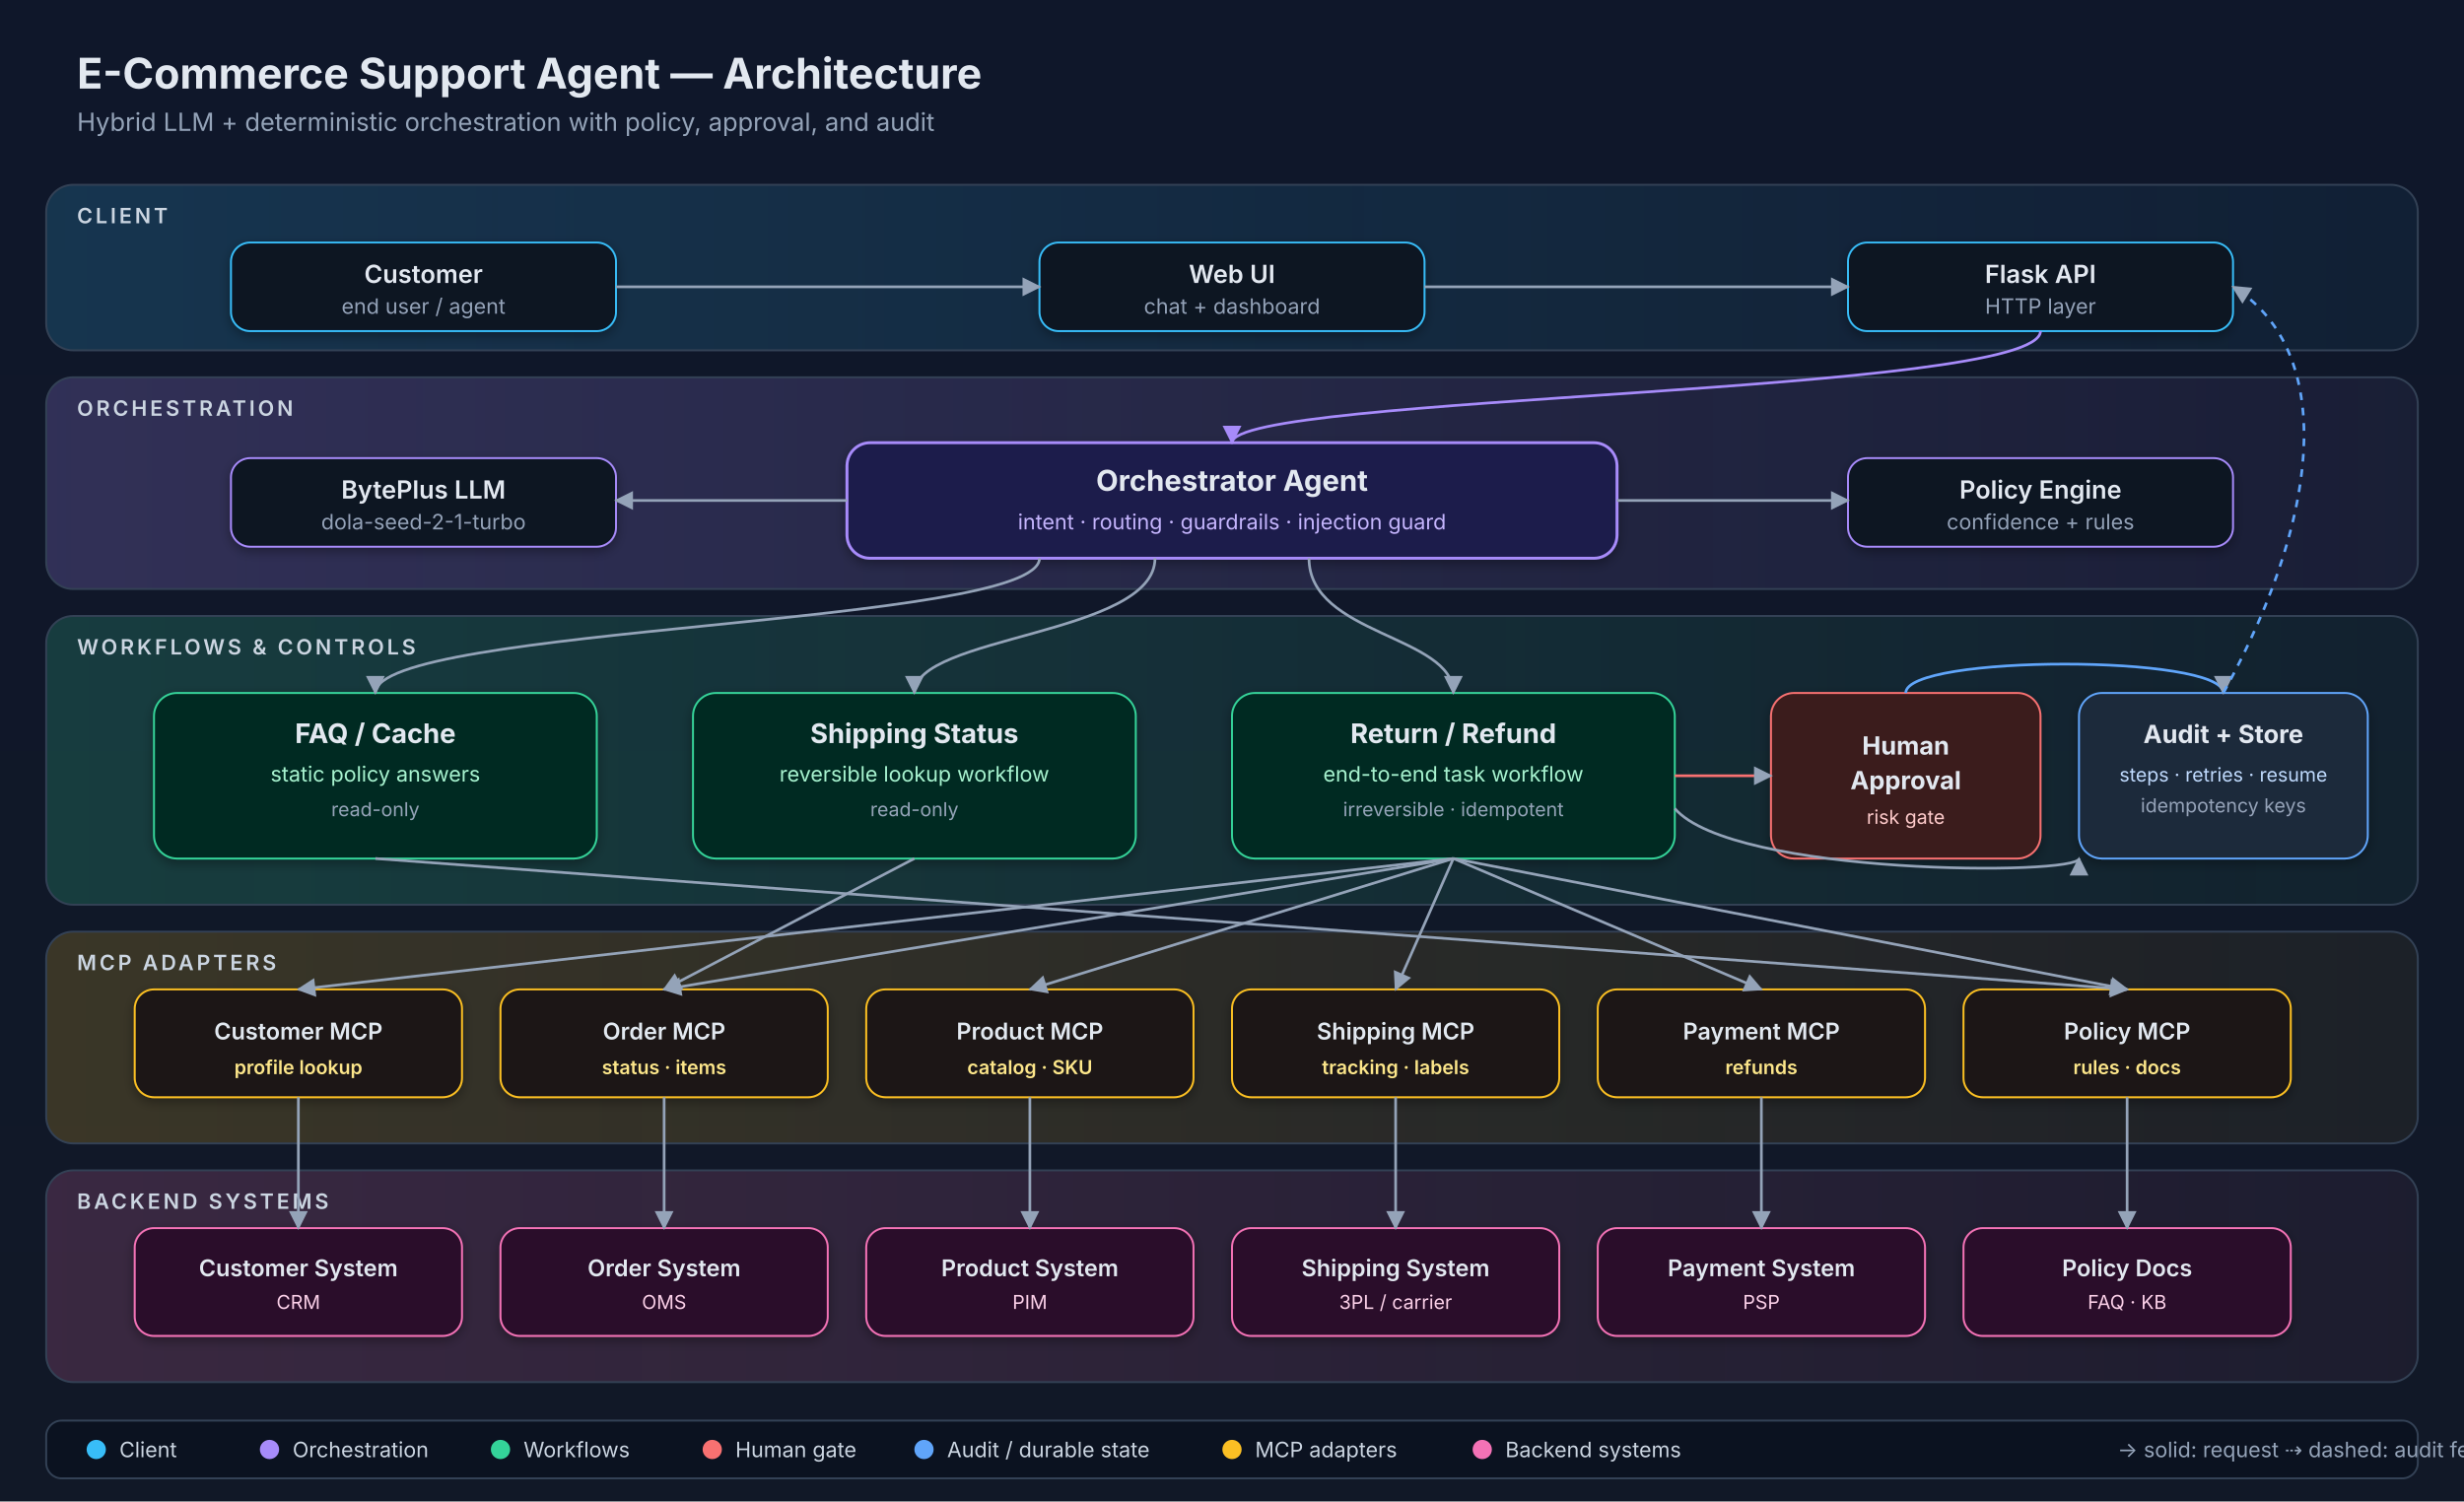
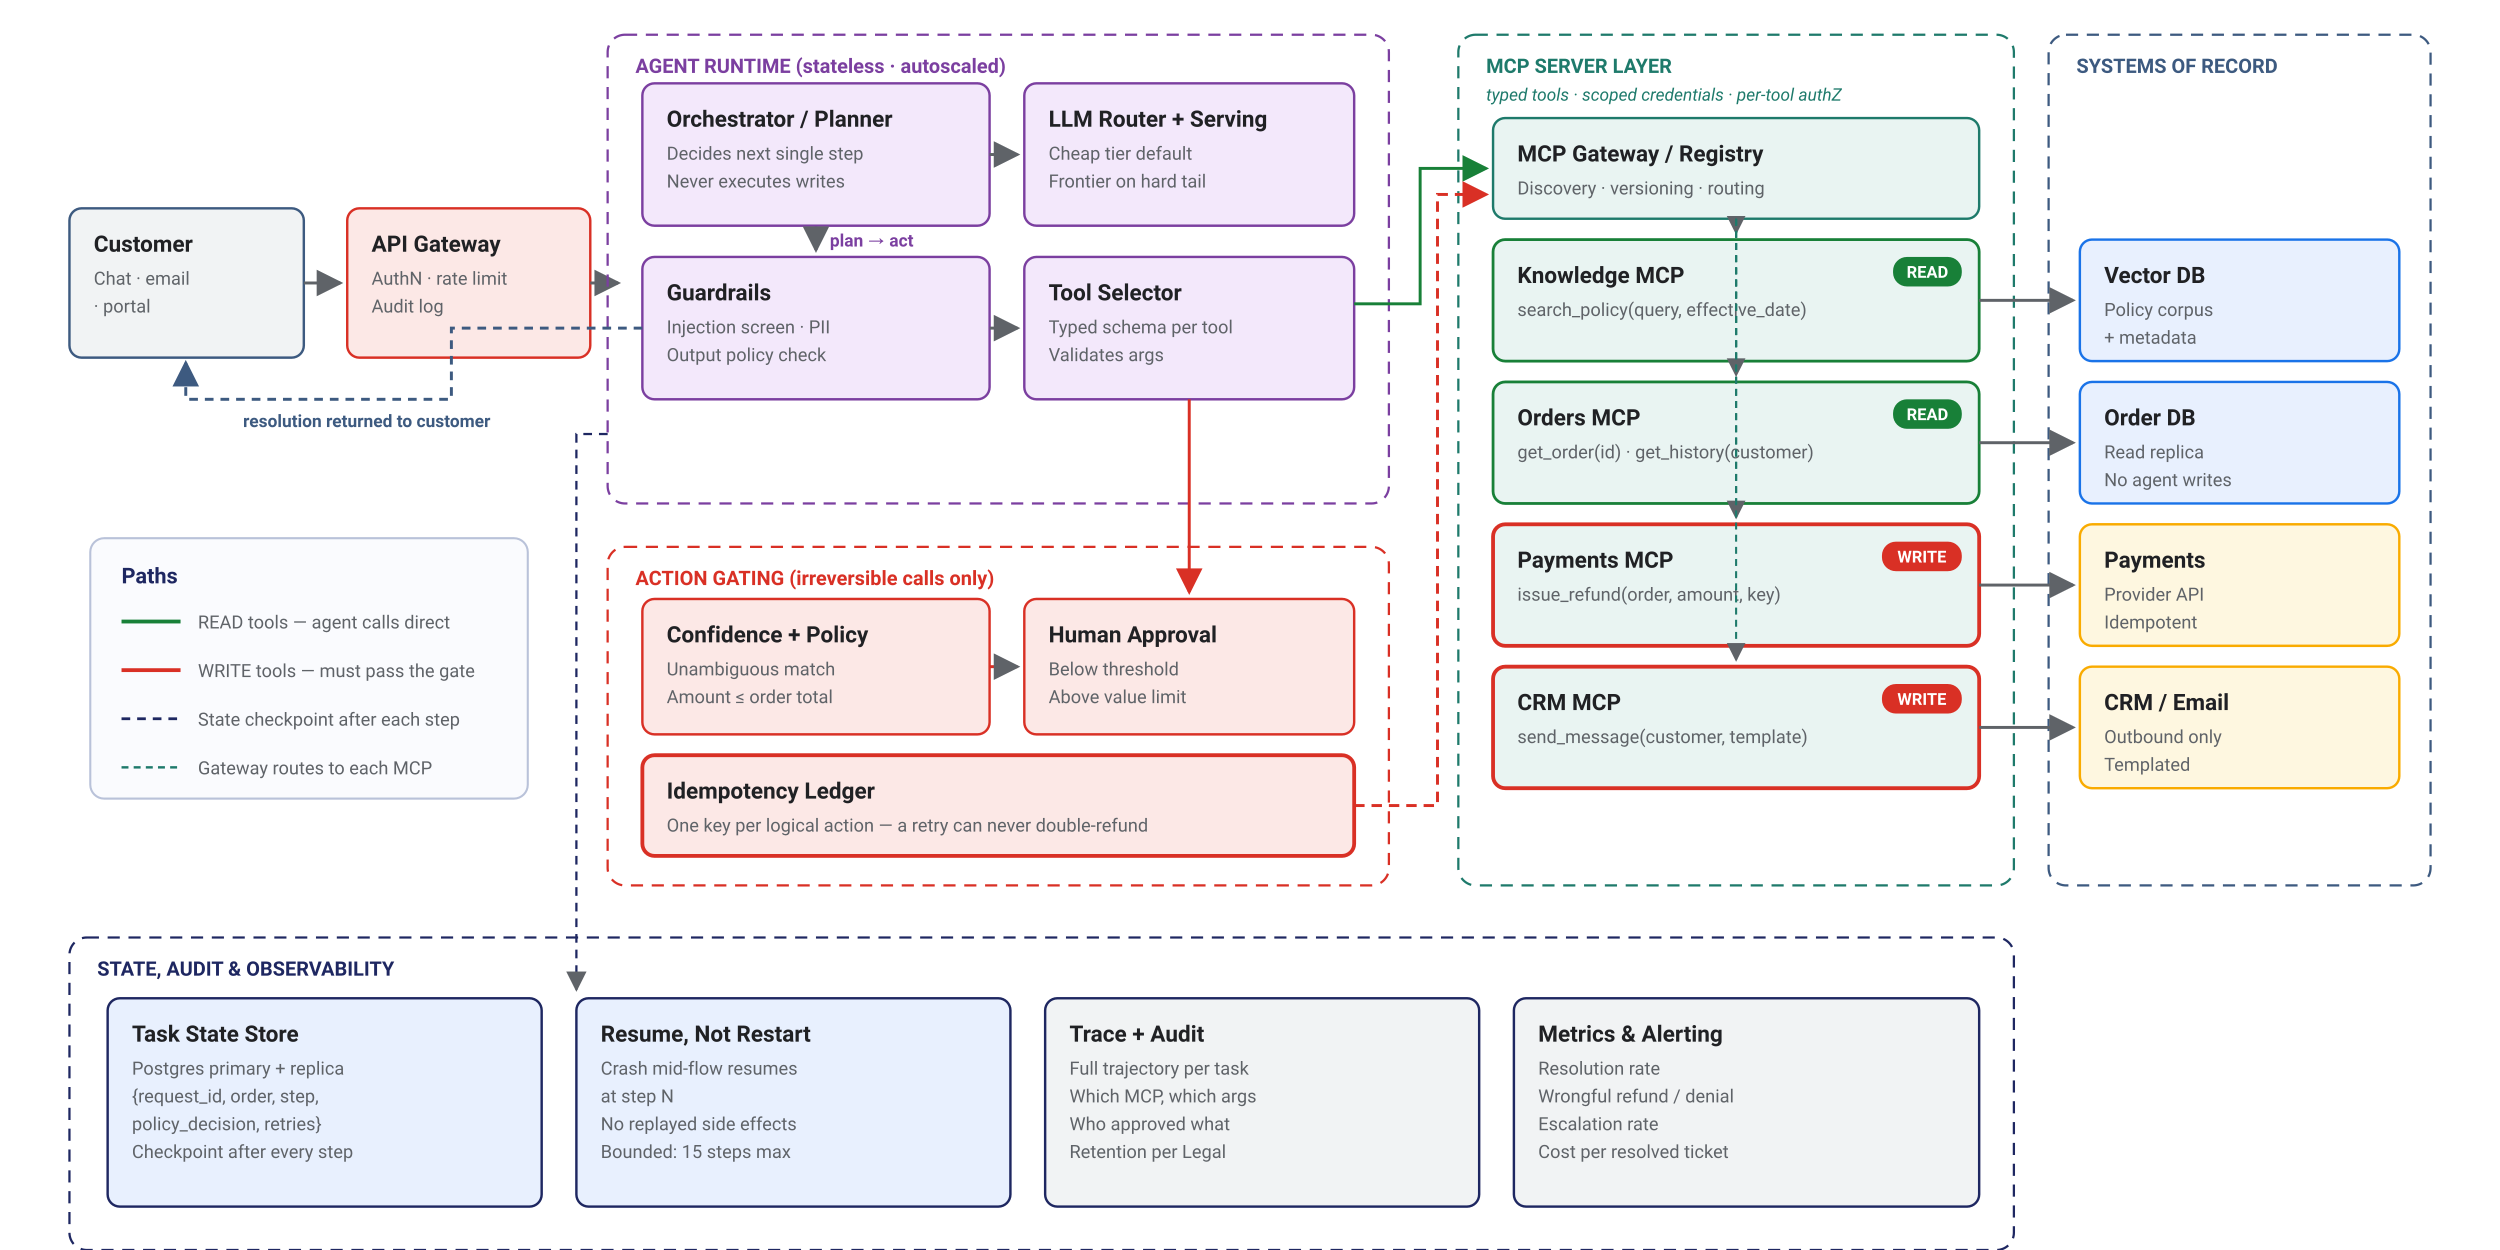
- <svg xmlns="http://www.w3.org/2000/svg" viewBox="0 0 1280 780" font-family="'Inter','Helvetica Neue',Arial,sans-serif">
+ <svg xmlns="http://www.w3.org/2000/svg" viewBox="0 70 1440 720" width="1440" height="720" font-family="Google Sans, Roboto, Helvetica, Arial, sans-serif">
  <defs>
-     <linearGradient id="bg" x1="0" y1="0" x2="0" y2="1">
-       <stop offset="0" stop-color="#0f172a" />
-       <stop offset="1" stop-color="#111827" />
-     </linearGradient>
-     <linearGradient id="lyClient" x1="0" y1="0" x2="1" y2="0">
-       <stop offset="0" stop-color="#38bdf8" stop-opacity=".18" />
-       <stop offset="1" stop-color="#38bdf8" stop-opacity=".05" />
-     </linearGradient>
-     <linearGradient id="lyOrch" x1="0" y1="0" x2="1" y2="0">
-       <stop offset="0" stop-color="#a78bfa" stop-opacity=".22" />
-       <stop offset="1" stop-color="#a78bfa" stop-opacity=".06" />
-     </linearGradient>
-     <linearGradient id="lyWork" x1="0" y1="0" x2="1" y2="0">
-       <stop offset="0" stop-color="#34d399" stop-opacity=".2" />
-       <stop offset="1" stop-color="#34d399" stop-opacity=".05" />
-     </linearGradient>
-     <linearGradient id="lyMcp" x1="0" y1="0" x2="1" y2="0">
-       <stop offset="0" stop-color="#fbbf24" stop-opacity=".18" />
-       <stop offset="1" stop-color="#fbbf24" stop-opacity=".05" />
-     </linearGradient>
-     <linearGradient id="lySys" x1="0" y1="0" x2="1" y2="0">
-       <stop offset="0" stop-color="#f472b6" stop-opacity=".18" />
-       <stop offset="1" stop-color="#f472b6" stop-opacity=".05" />
-     </linearGradient>
-     <marker id="arrow" viewBox="0 0 10 10" refX="9" refY="5" markerWidth="7" markerHeight="7" orient="auto-start-reverse">
-       <path d="M0,0 L10,5 L0,10 z" fill="#94a3b8" />
+     <marker id="a" markerWidth="9" markerHeight="9" refX="8" refY="4.5" orient="auto">
+       <path d="M0,0 L9,4.5 L0,9 z" fill="#5F6368" />
    </marker>
-     <marker id="arrowAccent" viewBox="0 0 10 10" refX="9" refY="5" markerWidth="7" markerHeight="7" orient="auto-start-reverse">
-       <path d="M0,0 L10,5 L0,10 z" fill="#a78bfa" />
+     <marker id="ar" markerWidth="9" markerHeight="9" refX="8" refY="4.5" orient="auto">
+       <path d="M0,0 L9,4.5 L0,9 z" fill="#D93025" />
    </marker>
-     <filter id="soft" x="-20%" y="-20%" width="140%" height="140%">
-       <feGaussianBlur in="SourceAlpha" stdDeviation="3" />
-       <feOffset dy="2" />
-       <feComponentTransfer>
-         <feFuncA type="linear" slope="0.35" />
-       </feComponentTransfer>
-       <feMerge>
-         <feMergeNode />
-         <feMergeNode in="SourceGraphic" />
-       </feMerge>
-     </filter>
+     <marker id="ag" markerWidth="9" markerHeight="9" refX="8" refY="4.5" orient="auto">
+       <path d="M0,0 L9,4.5 L0,9 z" fill="#188038" />
+     </marker>
+     <marker id="ab" markerWidth="9" markerHeight="9" refX="8" refY="4.5" orient="auto">
+       <path d="M0,0 L9,4.5 L0,9 z" fill="#3D5A80" />
+     </marker>
  </defs>
-   <rect width="1280" height="780" fill="url(#bg)" />
-   <text x="40" y="46" fill="#e2e8f0" font-size="22" font-weight="700">E-Commerce Support Agent — Architecture</text>
-   <text x="40" y="68" fill="#94a3b8" font-size="13">Hybrid LLM + deterministic orchestration with policy, approval, and audit</text>
-   <g font-size="11" fill="#cbd5e1" font-weight="600" letter-spacing="1.5">
-     <rect x="24" y="96" width="1232" height="86" rx="14" fill="url(#lyClient)" stroke="#334155" />
-     <text x="40" y="116">CLIENT</text>
-     <rect x="24" y="196" width="1232" height="110" rx="14" fill="url(#lyOrch)" stroke="#334155" />
-     <text x="40" y="216">ORCHESTRATION</text>
-     <rect x="24" y="320" width="1232" height="150" rx="14" fill="url(#lyWork)" stroke="#334155" />
-     <text x="40" y="340">WORKFLOWS &amp; CONTROLS</text>
-     <rect x="24" y="484" width="1232" height="110" rx="14" fill="url(#lyMcp)" stroke="#334155" />
-     <text x="40" y="504">MCP ADAPTERS</text>
-     <rect x="24" y="608" width="1232" height="110" rx="14" fill="url(#lySys)" stroke="#334155" />
-     <text x="40" y="628">BACKEND SYSTEMS</text>
-   </g>
-   <g filter="url(#soft)">
-     <g>
-       <rect x="120" y="126" width="200" height="46" rx="10" fill="#0b1220" stroke="#38bdf8" />
-       <text x="220" y="147" text-anchor="middle" fill="#e2e8f0" font-size="13" font-weight="600">Customer</text>
-       <text x="220" y="163" text-anchor="middle" fill="#94a3b8" font-size="11">end user / agent</text>
-     </g>
-     <g>
-       <rect x="540" y="126" width="200" height="46" rx="10" fill="#0b1220" stroke="#38bdf8" />
-       <text x="640" y="147" text-anchor="middle" fill="#e2e8f0" font-size="13" font-weight="600">Web UI</text>
-       <text x="640" y="163" text-anchor="middle" fill="#94a3b8" font-size="11">chat + dashboard</text>
-     </g>
-     <g>
-       <rect x="960" y="126" width="200" height="46" rx="10" fill="#0b1220" stroke="#38bdf8" />
-       <text x="1060" y="147" text-anchor="middle" fill="#e2e8f0" font-size="13" font-weight="600">Flask API</text>
-       <text x="1060" y="163" text-anchor="middle" fill="#94a3b8" font-size="11">HTTP layer</text>
-     </g>
-     <g>
-       <rect x="440" y="230" width="400" height="60" rx="12" fill="#1e1b4b" stroke="#a78bfa" stroke-width="1.5" />
-       <text x="640" y="255" text-anchor="middle" fill="#e2e8f0" font-size="15" font-weight="700">Orchestrator Agent</text>
-       <text x="640" y="275" text-anchor="middle" fill="#c4b5fd" font-size="11">intent · routing · guardrails · injection guard</text>
-     </g>
-     <g>
-       <rect x="120" y="238" width="200" height="46" rx="10" fill="#0b1220" stroke="#a78bfa" />
-       <text x="220" y="259" text-anchor="middle" fill="#e2e8f0" font-size="13" font-weight="600">BytePlus LLM</text>
-       <text x="220" y="275" text-anchor="middle" fill="#94a3b8" font-size="11">dola-seed-2-1-turbo</text>
-     </g>
-     <g>
-       <rect x="960" y="238" width="200" height="46" rx="10" fill="#0b1220" stroke="#a78bfa" />
-       <text x="1060" y="259" text-anchor="middle" fill="#e2e8f0" font-size="13" font-weight="600">Policy Engine</text>
-       <text x="1060" y="275" text-anchor="middle" fill="#94a3b8" font-size="11">confidence + rules</text>
-     </g>
-     <g>
-       <rect x="80" y="360" width="230" height="86" rx="12" fill="#022c22" stroke="#34d399" />
-       <text x="195" y="386" text-anchor="middle" fill="#e2e8f0" font-size="14" font-weight="700">FAQ / Cache</text>
-       <text x="195" y="406" text-anchor="middle" fill="#a7f3d0" font-size="11">static policy answers</text>
-       <text x="195" y="424" text-anchor="middle" fill="#94a3b8" font-size="10">read-only</text>
-     </g>
-     <g>
-       <rect x="360" y="360" width="230" height="86" rx="12" fill="#022c22" stroke="#34d399" />
-       <text x="475" y="386" text-anchor="middle" fill="#e2e8f0" font-size="14" font-weight="700">Shipping Status</text>
-       <text x="475" y="406" text-anchor="middle" fill="#a7f3d0" font-size="11">reversible lookup workflow</text>
-       <text x="475" y="424" text-anchor="middle" fill="#94a3b8" font-size="10">read-only</text>
-     </g>
-     <g>
-       <rect x="640" y="360" width="230" height="86" rx="12" fill="#022c22" stroke="#34d399" />
-       <text x="755" y="386" text-anchor="middle" fill="#e2e8f0" font-size="14" font-weight="700">Return / Refund</text>
-       <text x="755" y="406" text-anchor="middle" fill="#a7f3d0" font-size="11">end-to-end task workflow</text>
-       <text x="755" y="424" text-anchor="middle" fill="#94a3b8" font-size="10">irreversible · idempotent</text>
-     </g>
-     <g>
-       <rect x="920" y="360" width="140" height="86" rx="12" fill="#3b1d1d" stroke="#f87171" />
-       <text x="990" y="392" text-anchor="middle" fill="#e2e8f0" font-size="13" font-weight="700">Human</text>
-       <text x="990" y="410" text-anchor="middle" fill="#e2e8f0" font-size="13" font-weight="700">Approval</text>
-       <text x="990" y="428" text-anchor="middle" fill="#fecaca" font-size="10">risk gate</text>
-     </g>
-     <g>
-       <rect x="1080" y="360" width="150" height="86" rx="12" fill="#1e293b" stroke="#60a5fa" />
-       <text x="1155" y="386" text-anchor="middle" fill="#e2e8f0" font-size="13" font-weight="700">Audit + Store</text>
-       <text x="1155" y="406" text-anchor="middle" fill="#bfdbfe" font-size="10">steps · retries · resume</text>
-       <text x="1155" y="422" text-anchor="middle" fill="#94a3b8" font-size="10">idempotency keys</text>
-     </g>
-     <g font-size="12" font-weight="600" fill="#e2e8f0">
-       <rect x="70" y="514" width="170" height="56" rx="10" fill="#1c1917" stroke="#fbbf24" />
-       <text x="155" y="540" text-anchor="middle">Customer MCP</text>
-       <text x="155" y="558" text-anchor="middle" fill="#fde68a" font-size="10">profile lookup</text>
-       <rect x="260" y="514" width="170" height="56" rx="10" fill="#1c1917" stroke="#fbbf24" />
-       <text x="345" y="540" text-anchor="middle">Order MCP</text>
-       <text x="345" y="558" text-anchor="middle" fill="#fde68a" font-size="10">status · items</text>
-       <rect x="450" y="514" width="170" height="56" rx="10" fill="#1c1917" stroke="#fbbf24" />
-       <text x="535" y="540" text-anchor="middle">Product MCP</text>
-       <text x="535" y="558" text-anchor="middle" fill="#fde68a" font-size="10">catalog · SKU</text>
-       <rect x="640" y="514" width="170" height="56" rx="10" fill="#1c1917" stroke="#fbbf24" />
-       <text x="725" y="540" text-anchor="middle">Shipping MCP</text>
-       <text x="725" y="558" text-anchor="middle" fill="#fde68a" font-size="10">tracking · labels</text>
-       <rect x="830" y="514" width="170" height="56" rx="10" fill="#1c1917" stroke="#fbbf24" />
-       <text x="915" y="540" text-anchor="middle">Payment MCP</text>
-       <text x="915" y="558" text-anchor="middle" fill="#fde68a" font-size="10">refunds</text>
-       <rect x="1020" y="514" width="170" height="56" rx="10" fill="#1c1917" stroke="#fbbf24" />
-       <text x="1105" y="540" text-anchor="middle">Policy MCP</text>
-       <text x="1105" y="558" text-anchor="middle" fill="#fde68a" font-size="10">rules · docs</text>
-     </g>
-     <g font-size="12" fill="#e2e8f0">
-       <rect x="70" y="638" width="170" height="56" rx="10" fill="#2a0f2a" stroke="#f472b6" />
-       <text x="155" y="663" text-anchor="middle" font-weight="600">Customer System</text>
-       <text x="155" y="680" text-anchor="middle" fill="#fbcfe8" font-size="10">CRM</text>
-       <rect x="260" y="638" width="170" height="56" rx="10" fill="#2a0f2a" stroke="#f472b6" />
-       <text x="345" y="663" text-anchor="middle" font-weight="600">Order System</text>
-       <text x="345" y="680" text-anchor="middle" fill="#fbcfe8" font-size="10">OMS</text>
-       <rect x="450" y="638" width="170" height="56" rx="10" fill="#2a0f2a" stroke="#f472b6" />
-       <text x="535" y="663" text-anchor="middle" font-weight="600">Product System</text>
-       <text x="535" y="680" text-anchor="middle" fill="#fbcfe8" font-size="10">PIM</text>
-       <rect x="640" y="638" width="170" height="56" rx="10" fill="#2a0f2a" stroke="#f472b6" />
-       <text x="725" y="663" text-anchor="middle" font-weight="600">Shipping System</text>
-       <text x="725" y="680" text-anchor="middle" fill="#fbcfe8" font-size="10">3PL / carrier</text>
-       <rect x="830" y="638" width="170" height="56" rx="10" fill="#2a0f2a" stroke="#f472b6" />
-       <text x="915" y="663" text-anchor="middle" font-weight="600">Payment System</text>
-       <text x="915" y="680" text-anchor="middle" fill="#fbcfe8" font-size="10">PSP</text>
-       <rect x="1020" y="638" width="170" height="56" rx="10" fill="#2a0f2a" stroke="#f472b6" />
-       <text x="1105" y="663" text-anchor="middle" font-weight="600">Policy Docs</text>
-       <text x="1105" y="680" text-anchor="middle" fill="#fbcfe8" font-size="10">FAQ · KB</text>
-     </g>
-   </g>
-   <g fill="none" stroke="#94a3b8" stroke-width="1.4" marker-end="url(#arrow)">
-     <path d="M320,149 L540,149" />
-     <path d="M740,149 L960,149" />
-     <path d="M1060,172 C1060,205 640,205 640,230" stroke="#a78bfa" marker-end="url(#arrowAccent)" />
-     <path d="M440,260 L320,260" />
-     <path d="M840,260 L960,260" />
-     <path d="M540,290 C540,325 195,325 195,360" />
-     <path d="M600,290 C600,330 475,330 475,360" />
-     <path d="M680,290 C680,330 755,330 755,360" />
-     <path d="M870,403 L920,403" stroke="#f87171" marker-end="url(#arrow)" />
-     <path d="M990,360 C990,340 1155,340 1155,360" stroke="#60a5fa" marker-end="url(#arrow)" />
-     <path d="M870,420 C900,455 1080,455 1080,446" />
-     <path d="M475,446 L345,514" />
-     <path d="M755,446 L155,514" />
-     <path d="M755,446 L345,514" />
-     <path d="M755,446 L535,514" />
-     <path d="M755,446 L725,514" />
-     <path d="M755,446 L915,514" />
-     <path d="M755,446 L1105,514" />
-     <path d="M195,446 L1105,514" />
-     <path d="M155,570 L155,638" />
-     <path d="M345,570 L345,638" />
-     <path d="M535,570 L535,638" />
-     <path d="M725,570 L725,638" />
-     <path d="M915,570 L915,638" />
-     <path d="M1105,570 L1105,638" />
-     <path d="M1155,360 C1210,260 1210,180 1160,149" stroke="#60a5fa" stroke-dasharray="4 4" />
-   </g>
-   <g font-size="11" fill="#cbd5e1">
-     <rect x="24" y="738" width="1232" height="30" rx="8" fill="#0b1220" stroke="#334155" />
-     <circle cx="50" cy="753" r="5" fill="#38bdf8" />
-     <text x="62" y="757">Client</text>
-     <circle cx="140" cy="753" r="5" fill="#a78bfa" />
-     <text x="152" y="757">Orchestration</text>
-     <circle cx="260" cy="753" r="5" fill="#34d399" />
-     <text x="272" y="757">Workflows</text>
-     <circle cx="370" cy="753" r="5" fill="#f87171" />
-     <text x="382" y="757">Human gate</text>
-     <circle cx="480" cy="753" r="5" fill="#60a5fa" />
-     <text x="492" y="757">Audit / durable state</text>
-     <circle cx="640" cy="753" r="5" fill="#fbbf24" />
-     <text x="652" y="757">MCP adapters</text>
-     <circle cx="770" cy="753" r="5" fill="#f472b6" />
-     <text x="782" y="757">Backend systems</text>
-     <text x="1100" y="757" fill="#94a3b8">→ solid: request  ⇢ dashed: audit feed</text>
-   </g>
+   <rect y="70" width="1440" height="720" fill="#FFFFFF" />
+   <rect x="40" y="190" width="135" height="86" rx="7" fill="#F1F3F4" stroke="#3D5A80" stroke-width="1.4" />
+   <text x="54" y="215" font-size="13" fill="#202124" font-weight="600">Customer</text>
+   <text x="54" y="234" font-size="10.5" fill="#5F6368">Chat · email</text>
+   <text x="54" y="250" font-size="10.5" fill="#5F6368">· portal</text>
+   <rect x="200" y="190" width="140" height="86" rx="7" fill="#FCE8E6" stroke="#D93025" stroke-width="1.4" />
+   <text x="214" y="215" font-size="13" fill="#202124" font-weight="600">API Gateway</text>
+   <text x="214" y="234" font-size="10.5" fill="#5F6368">AuthN · rate limit</text>
+   <text x="214" y="250" font-size="10.5" fill="#5F6368">Audit log</text>
+   <line x1="175" y1="233" x2="196" y2="233" stroke="#5F6368" stroke-width="1.7" marker-end="url(#a)" />
+   <line x1="340" y1="233" x2="356" y2="233" stroke="#5F6368" stroke-width="1.7" marker-end="url(#a)" />
+   <rect x="350" y="90" width="450" height="270" rx="10" fill="none" stroke="#7B3FA0" stroke-width="1.3" stroke-dasharray="7,5" />
+   <text x="366" y="112" font-size="11.5" fill="#7B3FA0" font-weight="600">AGENT RUNTIME  (stateless · autoscaled)</text>
+   <rect x="370" y="118" width="200" height="82" rx="7" fill="#F3E8FB" stroke="#7B3FA0" stroke-width="1.4" />
+   <text x="384" y="143" font-size="13" fill="#202124" font-weight="600">Orchestrator / Planner</text>
+   <text x="384" y="162" font-size="10.5" fill="#5F6368">Decides next single step</text>
+   <text x="384" y="178" font-size="10.5" fill="#5F6368">Never executes writes</text>
+   <rect x="590" y="118" width="190" height="82" rx="7" fill="#F3E8FB" stroke="#7B3FA0" stroke-width="1.4" />
+   <text x="604" y="143" font-size="13" fill="#202124" font-weight="600">LLM Router + Serving</text>
+   <text x="604" y="162" font-size="10.5" fill="#5F6368">Cheap tier default</text>
+   <text x="604" y="178" font-size="10.5" fill="#5F6368">Frontier on hard tail</text>
+   <rect x="370" y="218" width="200" height="82" rx="7" fill="#F3E8FB" stroke="#7B3FA0" stroke-width="1.4" />
+   <text x="384" y="243" font-size="13" fill="#202124" font-weight="600">Guardrails</text>
+   <text x="384" y="262" font-size="10.5" fill="#5F6368">Injection screen · PII</text>
+   <text x="384" y="278" font-size="10.5" fill="#5F6368">Output policy check</text>
+   <rect x="590" y="218" width="190" height="82" rx="7" fill="#F3E8FB" stroke="#7B3FA0" stroke-width="1.4" />
+   <text x="604" y="243" font-size="13" fill="#202124" font-weight="600">Tool Selector</text>
+   <text x="604" y="262" font-size="10.5" fill="#5F6368">Typed schema per tool</text>
+   <text x="604" y="278" font-size="10.5" fill="#5F6368">Validates args</text>
+   <line x1="570" y1="159" x2="586" y2="159" stroke="#5F6368" stroke-width="1.7" marker-end="url(#a)" />
+   <line x1="570" y1="259" x2="586" y2="259" stroke="#5F6368" stroke-width="1.7" marker-end="url(#a)" />
+   <path d="M470,200 V214" fill="none" stroke="#7B3FA0" stroke-width="1.7" marker-end="url(#a)" />
+   <text x="478" y="212" font-size="10" fill="#7B3FA0" font-weight="600">plan → act</text>
+   <rect x="350" y="385" width="450" height="195" rx="10" fill="none" stroke="#D93025" stroke-width="1.3" stroke-dasharray="7,5" />
+   <text x="366" y="407" font-size="11.5" fill="#D93025" font-weight="600">ACTION GATING  (irreversible calls only)</text>
+   <rect x="370" y="415" width="200" height="78" rx="7" fill="#FCE8E6" stroke="#D93025" stroke-width="1.4" />
+   <text x="384" y="440" font-size="13" fill="#202124" font-weight="600">Confidence + Policy</text>
+   <text x="384" y="459" font-size="10.5" fill="#5F6368">Unambiguous match</text>
+   <text x="384" y="475" font-size="10.5" fill="#5F6368">Amount ≤ order total</text>
+   <rect x="590" y="415" width="190" height="78" rx="7" fill="#FCE8E6" stroke="#D93025" stroke-width="1.4" />
+   <text x="604" y="440" font-size="13" fill="#202124" font-weight="600">Human Approval</text>
+   <text x="604" y="459" font-size="10.5" fill="#5F6368">Below threshold</text>
+   <text x="604" y="475" font-size="10.5" fill="#5F6368">Above value limit</text>
+   <rect x="370" y="505" width="410" height="58" rx="7" fill="#FCE8E6" stroke="#D93025" stroke-width="2.2" />
+   <text x="384" y="530" font-size="13" fill="#202124" font-weight="600">Idempotency Ledger</text>
+   <text x="384" y="549" font-size="10.5" fill="#5F6368">One key per logical action — a retry can never double-refund</text>
+   <line x1="570" y1="454" x2="586" y2="454" stroke="#D93025" stroke-width="1.7" marker-end="url(#a)" />
+   <rect x="840" y="90" width="320" height="490" rx="10" fill="none" stroke="#1E7A6B" stroke-width="1.3" stroke-dasharray="7,5" />
+   <text x="856" y="112" font-size="11.5" fill="#1E7A6B" font-weight="600">MCP SERVER LAYER</text>
+   <text x="856" y="128" font-size="10" fill="#1E7A6B" font-style="italic">typed tools · scoped credentials · per-tool authZ</text>
+   <rect x="860" y="138" width="280" height="58" rx="7" fill="#E9F4F2" stroke="#1E7A6B" stroke-width="1.4" />
+   <text x="874" y="163" font-size="13" fill="#202124" font-weight="600">MCP Gateway / Registry</text>
+   <text x="874" y="182" font-size="10.5" fill="#5F6368">Discovery · versioning · routing</text>
+   <rect x="860" y="208" width="280" height="70" rx="7" fill="#E9F4F2" stroke="#188038" stroke-width="1.6" />
+   <text x="874" y="233" font-size="13" fill="#202124" font-weight="600">Knowledge MCP</text>
+   <text x="874" y="252" font-size="10.5" fill="#5F6368">search_policy(query, effective_date)</text>
+   <rect x="1090.4" y="218" width="39.6" height="17" rx="8" fill="#188038" />
+   <text x="1110.2" y="230" font-size="9.5" fill="#fff" font-weight="600" text-anchor="middle">READ</text>
+   <rect x="860" y="290" width="280" height="70" rx="7" fill="#E9F4F2" stroke="#188038" stroke-width="1.6" />
+   <text x="874" y="315" font-size="13" fill="#202124" font-weight="600">Orders MCP</text>
+   <text x="874" y="334" font-size="10.5" fill="#5F6368">get_order(id) · get_history(customer)</text>
+   <rect x="1090.4" y="300" width="39.6" height="17" rx="8" fill="#188038" />
+   <text x="1110.2" y="312" font-size="9.5" fill="#fff" font-weight="600" text-anchor="middle">READ</text>
+   <rect x="860" y="372" width="280" height="70" rx="7" fill="#E9F4F2" stroke="#D93025" stroke-width="2.2" />
+   <text x="874" y="397" font-size="13" fill="#202124" font-weight="600">Payments MCP</text>
+   <text x="874" y="416" font-size="10.5" fill="#5F6368">issue_refund(order, amount, key)</text>
+   <rect x="1084.0" y="382" width="46.0" height="17" rx="8" fill="#D93025" />
+   <text x="1107.0" y="394" font-size="9.5" fill="#fff" font-weight="600" text-anchor="middle">WRITE</text>
+   <rect x="860" y="454" width="280" height="70" rx="7" fill="#E9F4F2" stroke="#D93025" stroke-width="2.2" />
+   <text x="874" y="479" font-size="13" fill="#202124" font-weight="600">CRM MCP</text>
+   <text x="874" y="498" font-size="10.5" fill="#5F6368">send_message(customer, template)</text>
+   <rect x="1084.0" y="464" width="46.0" height="17" rx="8" fill="#D93025" />
+   <text x="1107.0" y="476" font-size="9.5" fill="#fff" font-weight="600" text-anchor="middle">WRITE</text>
+   <rect x="1180" y="90" width="220" height="490" rx="10" fill="none" stroke="#3D5A80" stroke-width="1.3" stroke-dasharray="7,5" />
+   <text x="1196" y="112" font-size="11.5" fill="#3D5A80" font-weight="600">SYSTEMS OF RECORD</text>
+   <rect x="1198" y="208" width="184" height="70" rx="7" fill="#E8F0FE" stroke="#1A73E8" stroke-width="1.4" />
+   <text x="1212" y="233" font-size="13" fill="#202124" font-weight="600">Vector DB</text>
+   <text x="1212" y="252" font-size="10.5" fill="#5F6368">Policy corpus</text>
+   <text x="1212" y="268" font-size="10.5" fill="#5F6368">+ metadata</text>
+   <rect x="1198" y="290" width="184" height="70" rx="7" fill="#E8F0FE" stroke="#1A73E8" stroke-width="1.4" />
+   <text x="1212" y="315" font-size="13" fill="#202124" font-weight="600">Order DB</text>
+   <text x="1212" y="334" font-size="10.5" fill="#5F6368">Read replica</text>
+   <text x="1212" y="350" font-size="10.5" fill="#5F6368">No agent writes</text>
+   <rect x="1198" y="372" width="184" height="70" rx="7" fill="#FEF7E0" stroke="#F9AB00" stroke-width="1.4" />
+   <text x="1212" y="397" font-size="13" fill="#202124" font-weight="600">Payments</text>
+   <text x="1212" y="416" font-size="10.5" fill="#5F6368">Provider API</text>
+   <text x="1212" y="432" font-size="10.5" fill="#5F6368">Idempotent</text>
+   <rect x="1198" y="454" width="184" height="70" rx="7" fill="#FEF7E0" stroke="#F9AB00" stroke-width="1.4" />
+   <text x="1212" y="479" font-size="13" fill="#202124" font-weight="600">CRM / Email</text>
+   <text x="1212" y="498" font-size="10.5" fill="#5F6368">Outbound only</text>
+   <text x="1212" y="514" font-size="10.5" fill="#5F6368">Templated</text>
+   <line x1="1140" y1="243" x2="1194" y2="243" stroke="#5F6368" stroke-width="1.7" marker-end="url(#a)" />
+   <line x1="1140" y1="325" x2="1194" y2="325" stroke="#5F6368" stroke-width="1.7" marker-end="url(#a)" />
+   <line x1="1140" y1="407" x2="1194" y2="407" stroke="#5F6368" stroke-width="1.7" marker-end="url(#a)" />
+   <line x1="1140" y1="489" x2="1194" y2="489" stroke="#5F6368" stroke-width="1.7" marker-end="url(#a)" />
+   <path d="M780,245 H818 V167 H856" fill="none" stroke="#188038" stroke-width="1.7" marker-end="url(#ag)" />
+   <path d="M685,300 V411" fill="none" stroke="#D93025" stroke-width="1.7" marker-end="url(#ar)" />
+   <path d="M780,534 H828 V182 H856" fill="none" stroke="#D93025" stroke-width="1.7" stroke-dasharray="6,4" marker-end="url(#ar)" />
+   <path d="M1000,196 V204" fill="none" stroke="#1E7A6B" stroke-width="1.2" stroke-dasharray="4,3" marker-end="url(#a)" />
+   <path d="M1000,196 V286" fill="none" stroke="#1E7A6B" stroke-width="1.2" stroke-dasharray="4,3" marker-end="url(#a)" />
+   <path d="M1000,196 V368" fill="none" stroke="#1E7A6B" stroke-width="1.2" stroke-dasharray="4,3" marker-end="url(#a)" />
+   <path d="M1000,196 V450" fill="none" stroke="#1E7A6B" stroke-width="1.2" stroke-dasharray="4,3" marker-end="url(#a)" />
+   <rect x="40" y="610" width="1120" height="180" rx="10" fill="none" stroke="#1E2761" stroke-width="1.3" stroke-dasharray="7,5" />
+   <text x="56" y="632" font-size="11.5" fill="#1E2761" font-weight="600">STATE, AUDIT &amp; OBSERVABILITY</text>
+   <rect x="62" y="645" width="250" height="120" rx="7" fill="#E8F0FE" stroke="#1E2761" stroke-width="1.4" />
+   <text x="76" y="670" font-size="13" fill="#202124" font-weight="600">Task State Store</text>
+   <text x="76" y="689" font-size="10.5" fill="#5F6368">Postgres primary + replica</text>
+   <text x="76" y="705" font-size="10.5" fill="#5F6368">{request_id, order, step,</text>
+   <text x="76" y="721" font-size="10.5" fill="#5F6368">policy_decision, retries}</text>
+   <text x="76" y="737" font-size="10.5" fill="#5F6368">Checkpoint after every step</text>
+   <rect x="332" y="645" width="250" height="120" rx="7" fill="#E8F0FE" stroke="#1E2761" stroke-width="1.4" />
+   <text x="346" y="670" font-size="13" fill="#202124" font-weight="600">Resume, Not Restart</text>
+   <text x="346" y="689" font-size="10.5" fill="#5F6368">Crash mid-flow resumes</text>
+   <text x="346" y="705" font-size="10.5" fill="#5F6368">at step N</text>
+   <text x="346" y="721" font-size="10.5" fill="#5F6368">No replayed side effects</text>
+   <text x="346" y="737" font-size="10.5" fill="#5F6368">Bounded: 15 steps max</text>
+   <rect x="602" y="645" width="250" height="120" rx="7" fill="#F1F3F4" stroke="#1E2761" stroke-width="1.4" />
+   <text x="616" y="670" font-size="13" fill="#202124" font-weight="600">Trace + Audit</text>
+   <text x="616" y="689" font-size="10.5" fill="#5F6368">Full trajectory per task</text>
+   <text x="616" y="705" font-size="10.5" fill="#5F6368">Which MCP, which args</text>
+   <text x="616" y="721" font-size="10.5" fill="#5F6368">Who approved what</text>
+   <text x="616" y="737" font-size="10.5" fill="#5F6368">Retention per Legal</text>
+   <rect x="872" y="645" width="268" height="120" rx="7" fill="#F1F3F4" stroke="#1E2761" stroke-width="1.4" />
+   <text x="886" y="670" font-size="13" fill="#202124" font-weight="600">Metrics &amp; Alerting</text>
+   <text x="886" y="689" font-size="10.5" fill="#5F6368">Resolution rate</text>
+   <text x="886" y="705" font-size="10.5" fill="#5F6368">Wrongful refund / denial</text>
+   <text x="886" y="721" font-size="10.5" fill="#5F6368">Escalation rate</text>
+   <text x="886" y="737" font-size="10.5" fill="#5F6368">Cost per resolved ticket</text>
+   <path d="M350,320 H332 V640" fill="none" stroke="#1E2761" stroke-width="1.3" stroke-dasharray="5,4" marker-end="url(#a)" />
+   <path d="M370,259 H260 V300 H107 V279" fill="none" stroke="#3D5A80" stroke-width="1.7" stroke-dasharray="5,4" marker-end="url(#ab)" />
+   <text x="140" y="316" font-size="10" fill="#3D5A80" font-weight="600">resolution returned to customer</text>
+   <rect x="52" y="380" width="252" height="150" rx="8" fill="#FAFBFE" stroke="#B9C2D9" stroke-width="1.2" />
+   <text x="70" y="406" font-size="12.5" fill="#1E2761" font-weight="600">Paths</text>
+   <line x1="70" y1="428" x2="104" y2="428" stroke="#188038" stroke-width="2.2" />
+   <text x="114" y="432" font-size="10.5" fill="#5F6368">READ tools — agent calls direct</text>
+   <line x1="70" y1="456" x2="104" y2="456" stroke="#D93025" stroke-width="2.2" />
+   <text x="114" y="460" font-size="10.5" fill="#5F6368">WRITE tools — must pass the gate</text>
+   <line x1="70" y1="484" x2="104" y2="484" stroke="#1E2761" stroke-width="1.6" stroke-dasharray="5,4" />
+   <text x="114" y="488" font-size="10.5" fill="#5F6368">State checkpoint after each step</text>
+   <line x1="70" y1="512" x2="104" y2="512" stroke="#1E7A6B" stroke-width="1.4" stroke-dasharray="4,3" />
+   <text x="114" y="516" font-size="10.5" fill="#5F6368">Gateway routes to each MCP</text>
</svg>
